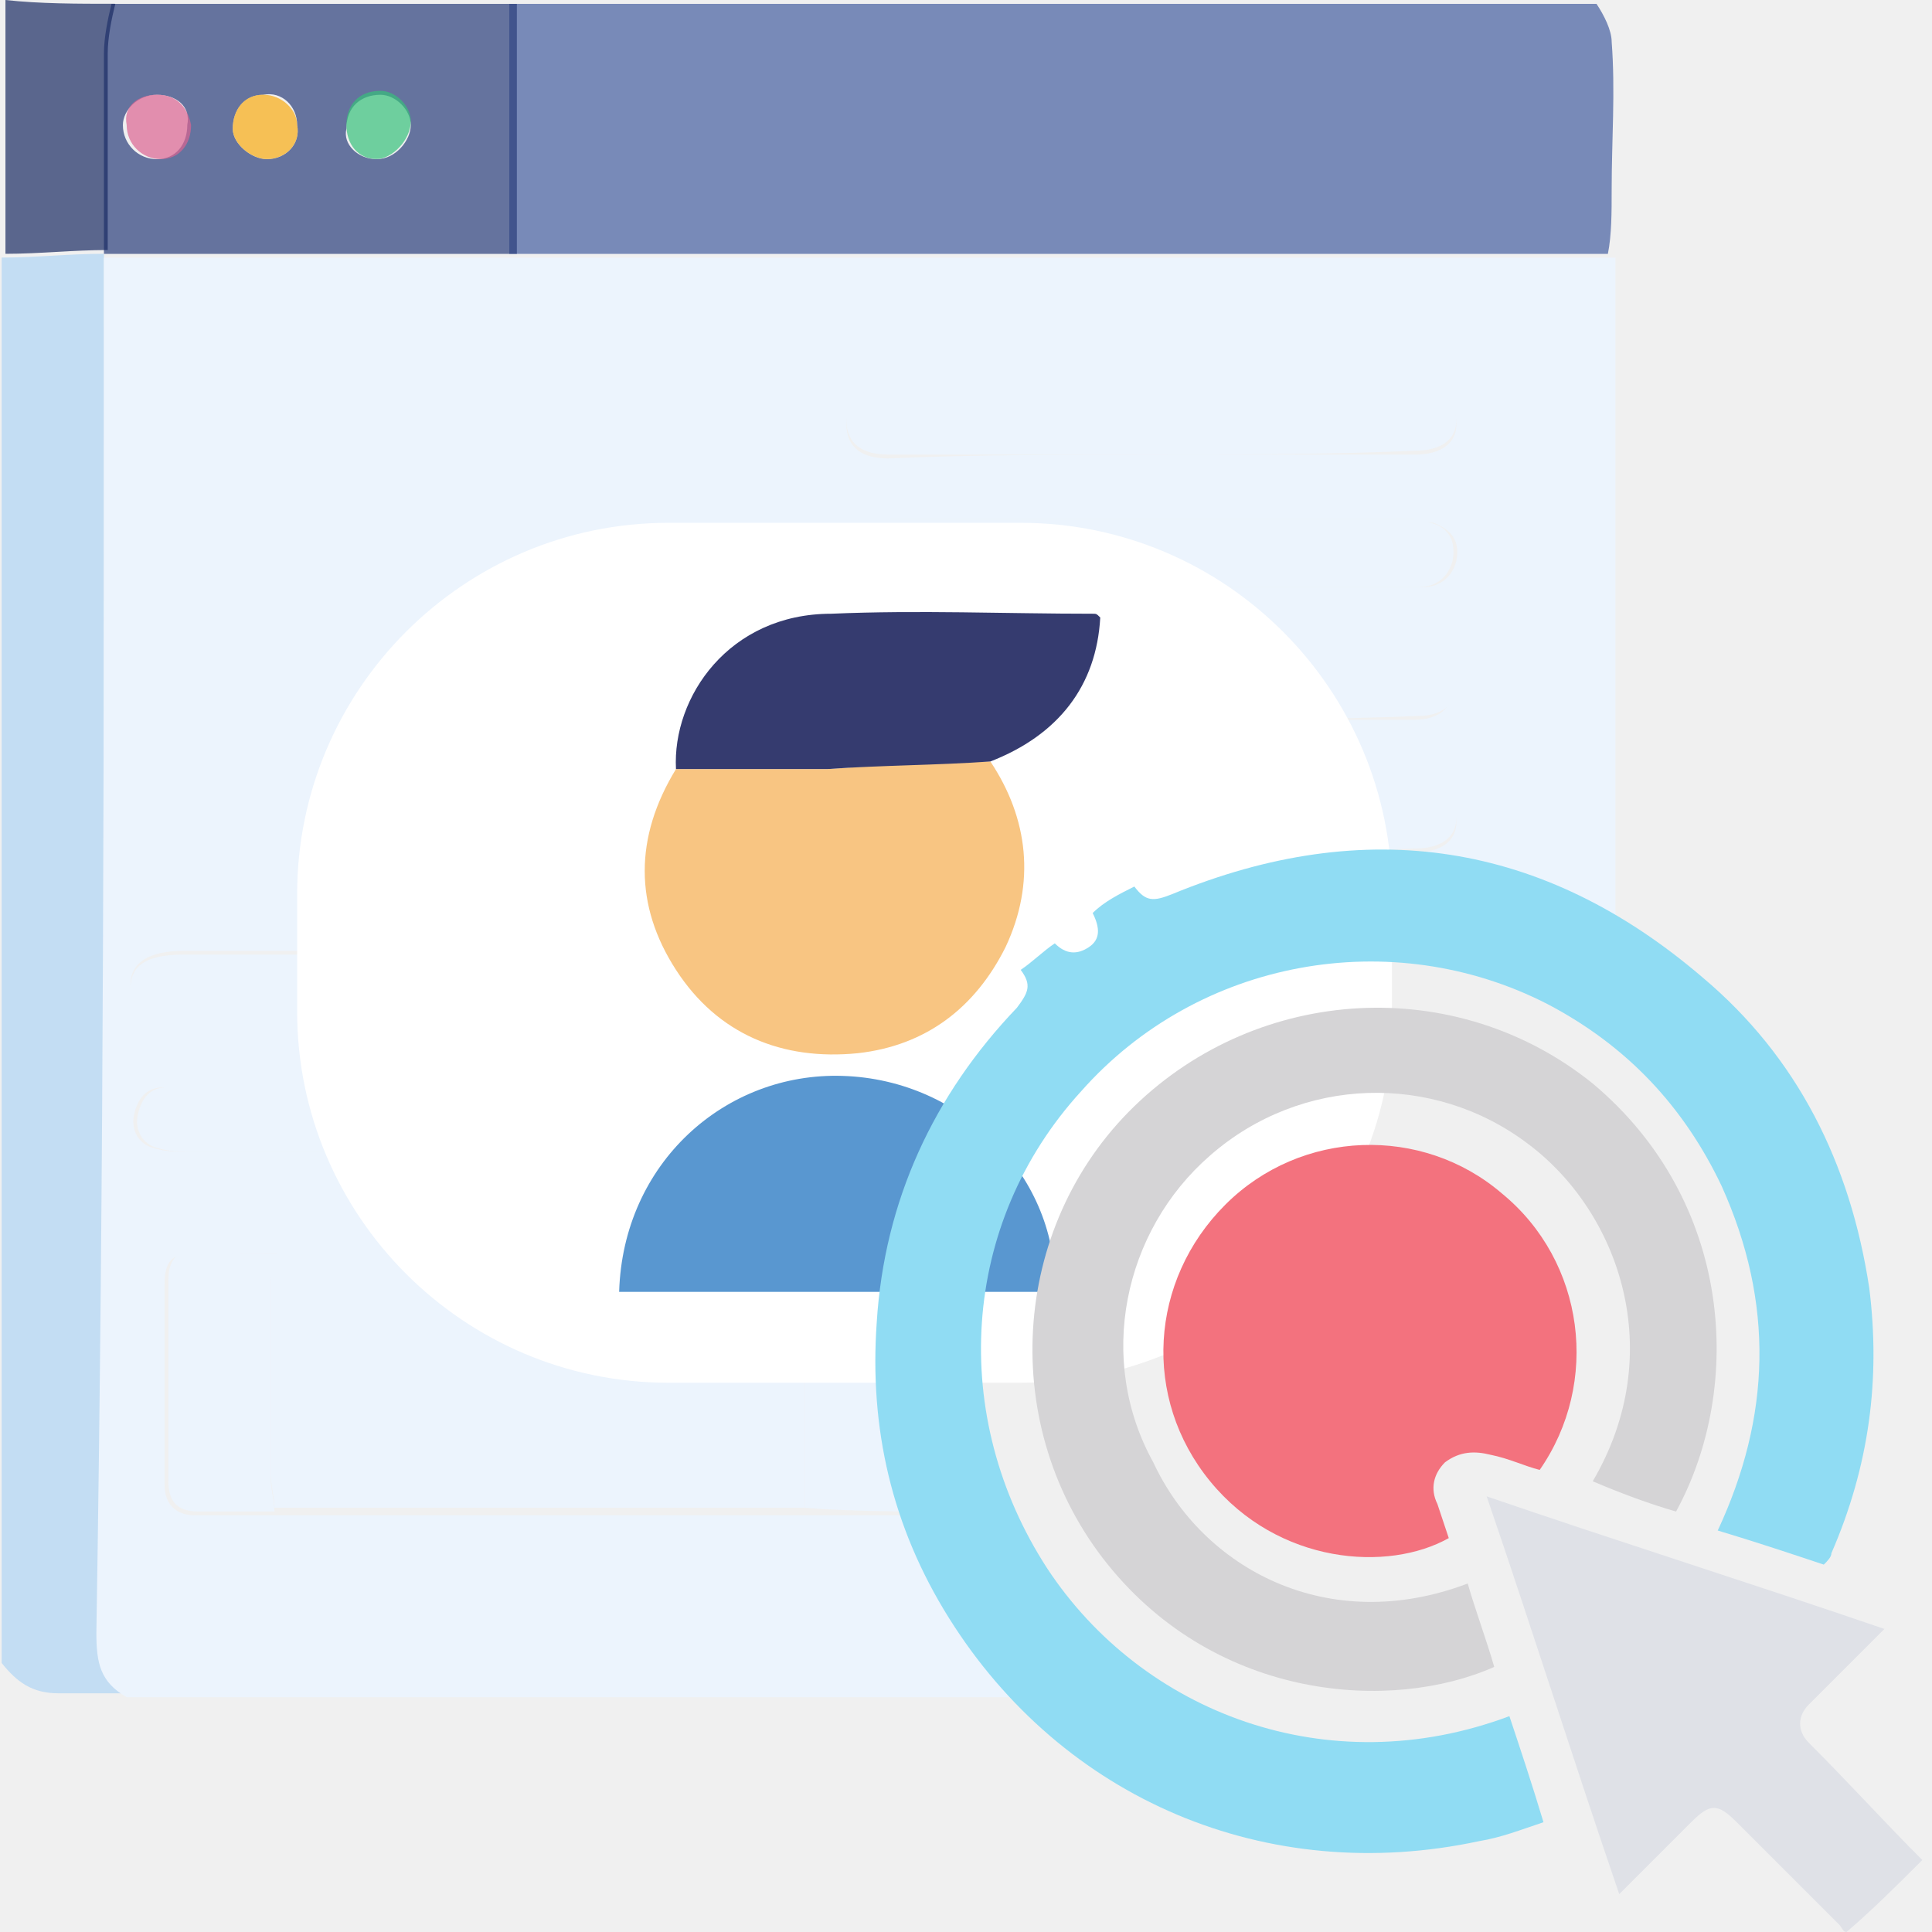
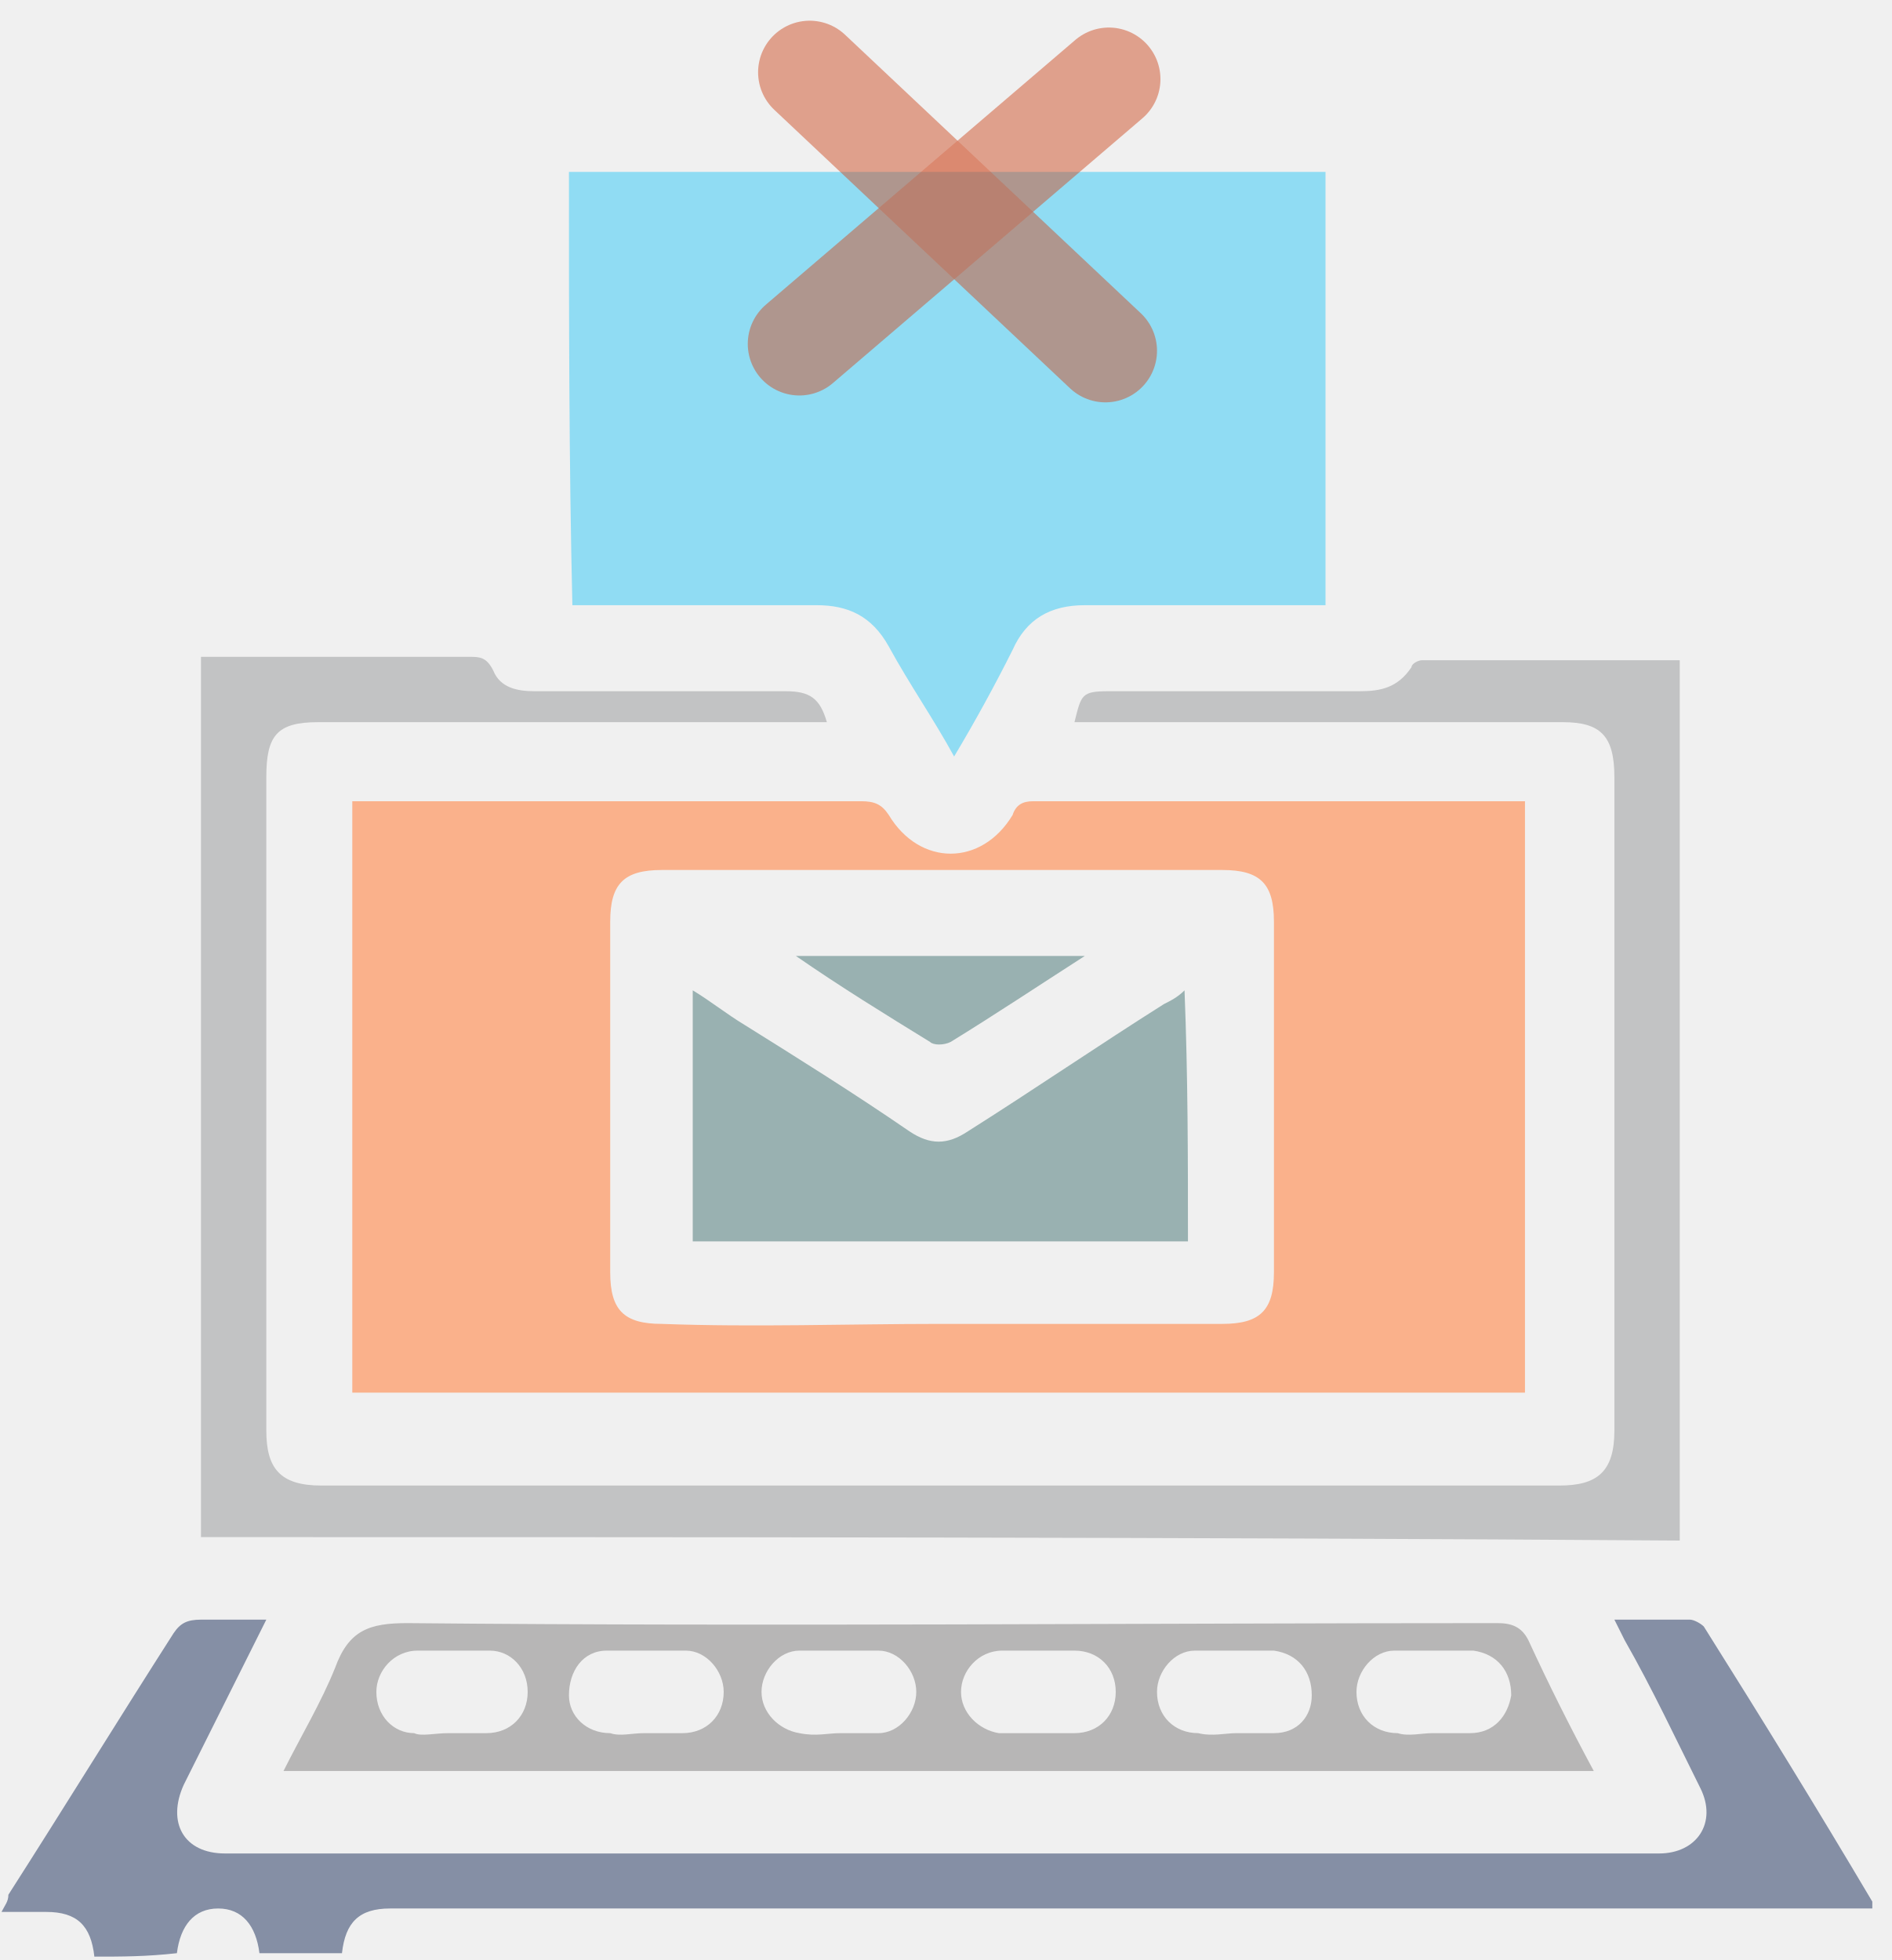
- <svg xmlns="http://www.w3.org/2000/svg" width="51" height="51" viewBox="0 0 51 51" fill="none">
-   <path opacity="0.7" d="M42.144 0.102C42.344 0.402 42.544 0.802 42.544 1.102C42.644 2.402 42.544 3.702 42.544 5.002C42.544 5.602 42.544 6.202 42.444 6.702C33.044 6.702 23.644 6.702 14.244 6.702C13.944 6.702 13.744 6.702 13.444 6.702C13.444 4.502 13.444 2.302 13.444 0.102C23.144 0.102 32.644 0.102 42.144 0.102Z" fill="#455EA0" />
-   <path d="M3.544 44.699C2.844 44.699 2.244 44.699 1.544 44.699C0.844 44.699 0.444 44.399 0.044 43.899C0.044 31.499 0.044 19.199 0.044 6.799C0.944 6.799 1.844 6.699 2.744 6.699V6.799C2.744 18.899 2.744 30.899 2.744 42.999C2.744 43.699 2.944 44.299 3.544 44.699Z" fill="#C3DDF3" />
-   <path opacity="0.7" d="M13.644 0.102C13.644 2.302 13.644 4.502 13.644 6.702C10.844 6.702 8.144 6.702 5.344 6.702C4.444 6.702 3.644 6.702 2.744 6.702V6.602C2.744 4.902 2.744 3.102 2.744 1.402C2.744 1.002 2.844 0.502 2.944 0.102C6.544 0.102 10.144 0.102 13.644 0.102ZM7.044 4.202C7.544 4.202 7.944 3.802 7.844 3.302C7.844 2.802 7.444 2.402 6.944 2.502C6.444 2.502 6.144 2.902 6.144 3.402C6.144 3.802 6.644 4.202 7.044 4.202ZM4.144 2.502C3.644 2.502 3.244 2.902 3.244 3.302C3.244 3.802 3.644 4.202 4.144 4.202C4.644 4.202 4.944 3.802 4.944 3.302C5.044 2.802 4.644 2.502 4.144 2.502ZM9.944 4.202C10.444 4.202 10.844 3.702 10.844 3.302C10.844 2.902 10.444 2.502 10.044 2.502C9.544 2.502 9.144 2.802 9.144 3.402C9.044 3.802 9.444 4.202 9.944 4.202Z" fill="#293D7B" />
-   <path opacity="0.7" d="M3.044 0.1C2.944 0.5 2.844 1 2.844 1.4C2.844 3.1 2.844 4.9 2.844 6.6C1.944 6.6 1.044 6.7 0.144 6.7C0.144 4.5 0.144 2.3 0.144 0C1.044 0.1 2.044 0.1 3.044 0.1Z" fill="#1A2B63" />
-   <path d="M2.744 6.801C3.644 6.801 4.444 6.801 5.344 6.801C8.144 6.801 10.844 6.801 13.644 6.801C13.944 6.801 14.144 6.801 14.444 6.801C23.844 6.801 33.244 6.801 42.644 6.801C42.644 13.301 42.644 19.801 42.644 26.301C41.744 25.901 40.744 25.501 39.744 25.201C37.744 24.601 35.744 24.701 33.744 25.101C33.644 25.101 33.644 25.101 33.544 25.101C23.944 25.101 14.444 25.101 4.844 25.101C3.944 25.101 3.444 25.401 3.444 26.001C3.444 26.601 3.844 26.801 4.844 26.801C13.144 26.801 21.444 26.801 29.844 26.801C29.144 27.401 28.444 28.101 27.744 28.701C27.544 28.701 27.444 28.701 27.244 28.701C19.744 28.701 12.244 28.701 4.744 28.701C4.644 28.701 4.544 28.701 4.344 28.701C3.844 28.701 3.644 29.001 3.544 29.401C3.444 29.801 3.644 30.201 4.044 30.301C4.344 30.401 4.644 30.401 4.944 30.401C12.044 30.401 19.244 30.401 26.344 30.401C25.944 31.301 25.544 32.201 25.144 33.101C23.844 33.101 22.544 33.101 21.144 33.101C16.544 33.101 11.844 33.101 7.244 33.101C6.544 33.101 5.744 33.101 5.044 33.101C4.544 33.101 4.344 33.301 4.344 33.901C4.344 35.701 4.344 37.401 4.344 39.201C4.344 39.701 4.644 40.001 5.144 40.001C5.844 40.001 6.544 40.001 7.144 40.001C11.844 40.001 16.544 40.001 21.144 40.001C22.444 40.001 23.744 40.001 24.944 40.001C25.444 41.801 26.344 43.401 27.544 44.801C27.244 44.801 27.044 44.801 26.744 44.801C20.044 44.801 13.244 44.801 6.544 44.801C6.244 44.801 6.044 44.801 5.744 44.801C4.944 44.801 4.144 44.801 3.344 44.801C2.644 44.401 2.544 43.901 2.544 43.101C2.744 30.901 2.744 18.901 2.744 6.801ZM17.744 21.601C18.344 21.601 18.544 21.401 18.544 20.701C18.544 17.901 14.344 21.601 17.744 21.601ZM30.344 19.001C32.644 19.001 35.044 19.001 37.344 19.001C37.944 19.001 38.344 18.701 38.344 18.201C38.344 17.601 37.944 17.301 37.244 17.301C32.644 17.301 27.944 17.301 23.344 17.301C22.644 17.301 22.244 17.601 22.244 18.201C22.244 18.801 22.644 19.101 23.344 19.101C25.744 19.001 28.044 19.001 30.344 19.001ZM30.344 22.501C32.644 22.501 34.944 22.501 37.344 22.501C38.044 22.501 38.444 22.201 38.444 21.701C38.444 21.101 38.044 20.801 37.344 20.801C32.744 20.801 28.144 20.801 23.444 20.801C22.744 20.801 22.344 21.101 22.344 21.701C22.344 22.301 22.744 22.601 23.444 22.601C25.744 22.501 28.044 22.501 30.344 22.501ZM30.344 12.001C32.644 12.001 34.944 12.001 37.344 12.001C38.044 12.001 38.444 11.701 38.444 11.201C38.444 10.601 38.044 10.301 37.344 10.301C32.744 10.301 28.044 10.301 23.444 10.301C22.744 10.301 22.344 10.601 22.344 11.201C22.344 11.801 22.744 12.101 23.444 12.101C25.744 12.001 28.044 12.001 30.344 12.001ZM30.444 15.501C31.144 15.501 31.944 15.501 32.644 15.501C34.244 15.501 35.944 15.501 37.544 15.501C38.044 15.501 38.344 15.201 38.444 14.801C38.544 14.301 38.344 14.001 37.844 13.801C37.644 13.801 37.444 13.701 37.244 13.701C35.344 13.701 33.444 13.701 31.544 13.701C28.944 13.701 26.244 13.701 23.644 13.701C22.944 13.701 22.544 14.001 22.544 14.601C22.544 15.201 22.944 15.501 23.644 15.501C25.844 15.501 28.144 15.501 30.444 15.501Z" fill="#ECF4FD" />
-   <path opacity="0.7" d="M7.044 4.2C6.644 4.2 6.144 3.8 6.144 3.4C6.144 2.9 6.444 2.5 6.944 2.5C7.444 2.5 7.844 2.9 7.844 3.3C7.944 3.8 7.544 4.2 7.044 4.2Z" fill="#F8AB13" />
-   <path opacity="0.7" d="M4.144 2.5C4.644 2.5 4.944 2.8 5.044 3.3C5.044 3.8 4.744 4.2 4.244 4.2C3.744 4.2 3.344 3.8 3.344 3.3C3.244 2.8 3.644 2.5 4.144 2.5Z" fill="#DC6492" />
-   <path opacity="0.7" d="M9.944 4.198C9.444 4.198 9.144 3.798 9.144 3.298C9.144 2.798 9.444 2.398 10.044 2.398C10.444 2.398 10.844 2.798 10.844 3.198C10.844 3.698 10.344 4.198 9.944 4.198Z" fill="#36C07A" />
-   <path d="M21.244 39.8C16.544 39.8 11.844 39.8 7.244 39.8C7.244 39.5 7.144 39.2 7.144 38.9C7.144 37.2 7.144 35.5 7.144 33.8C7.144 33.5 7.244 33.3 7.344 33C11.944 33 16.644 33 21.244 33C21.244 35.4 21.244 37.6 21.244 39.8Z" fill="#ECF4FD" />
-   <path d="M33.744 25.099C32.444 25.699 31.144 26.299 29.844 26.899C21.544 26.899 13.244 26.899 4.844 26.899C3.944 26.899 3.444 26.599 3.444 26.099C3.444 25.499 3.844 25.199 4.844 25.199C14.444 25.199 23.944 25.199 33.544 25.199C33.644 24.999 33.744 25.099 33.744 25.099Z" fill="#ECF4FD" />
-   <path d="M27.744 28.699C27.344 29.299 26.844 29.899 26.444 30.399C19.344 30.399 12.144 30.399 5.044 30.399C4.744 30.399 4.444 30.399 4.144 30.299C3.744 30.199 3.544 29.799 3.644 29.399C3.744 28.999 3.944 28.699 4.444 28.699C4.544 28.699 4.644 28.699 4.844 28.699C12.344 28.699 19.844 28.699 27.344 28.699C27.344 28.699 27.544 28.699 27.744 28.699Z" fill="#ECF4FD" />
-   <path d="M30.344 18.999C28.044 18.999 25.744 18.999 23.444 18.999C22.744 18.999 22.344 18.699 22.344 18.099C22.344 17.499 22.744 17.199 23.444 17.199C28.044 17.199 32.744 17.199 37.344 17.199C38.044 17.199 38.444 17.499 38.444 18.099C38.444 18.599 38.044 18.899 37.444 18.899C35.044 18.999 32.744 18.999 30.344 18.999Z" fill="#ECF4FD" />
-   <path d="M30.344 22.499C28.044 22.499 25.744 22.499 23.444 22.499C22.744 22.499 22.344 22.199 22.344 21.599C22.344 20.999 22.744 20.699 23.444 20.699C28.044 20.699 32.644 20.699 37.344 20.699C38.044 20.699 38.444 20.999 38.444 21.599C38.444 22.099 38.044 22.399 37.344 22.399C35.044 22.499 32.644 22.499 30.344 22.499Z" fill="#ECF4FD" />
-   <path d="M30.344 11.999C28.044 11.999 25.744 11.999 23.444 11.999C22.744 11.999 22.344 11.699 22.344 11.099C22.344 10.599 22.744 10.199 23.444 10.199C28.044 10.199 32.744 10.199 37.344 10.199C38.044 10.199 38.444 10.599 38.444 11.099C38.444 11.599 38.044 11.899 37.344 11.899C35.044 11.999 32.744 11.999 30.344 11.999Z" fill="#ECF4FD" />
-   <path d="M30.444 15.499C28.144 15.499 25.844 15.499 23.544 15.499C22.844 15.499 22.444 15.199 22.444 14.599C22.444 13.999 22.844 13.699 23.544 13.699C26.144 13.699 28.844 13.699 31.444 13.699C33.344 13.699 35.244 13.699 37.144 13.699C37.344 13.699 37.544 13.699 37.744 13.799C38.244 13.899 38.444 14.299 38.344 14.799C38.244 15.199 37.944 15.499 37.444 15.499C35.844 15.499 34.144 15.499 32.544 15.499C31.944 15.499 31.144 15.499 30.444 15.499Z" fill="#ECF4FD" />
-   <path d="M21.244 39.802C21.244 37.602 21.244 35.302 21.244 33.102C22.544 33.102 23.844 33.102 25.244 33.102C24.644 35.402 24.544 37.602 25.144 39.902C23.844 39.902 22.544 39.902 21.244 39.802Z" fill="#ECF4FD" />
-   <path d="M7.344 33.1C7.244 33.4 7.144 33.6 7.144 33.9C7.144 35.6 7.144 37.3 7.144 39C7.144 39.3 7.244 39.6 7.244 39.9C6.544 39.9 5.844 39.9 5.244 39.9C4.744 39.9 4.444 39.7 4.444 39.1C4.444 37.3 4.444 35.6 4.444 33.8C4.444 33.3 4.644 33 5.144 33C5.844 33.1 6.544 33.1 7.344 33.1Z" fill="#ECF4FD" />
-   <path d="M26.944 36.501H17.644C12.244 36.501 7.844 32.101 7.844 26.701V23.601C7.844 18.201 12.244 13.801 17.644 13.801H26.944C32.344 13.801 36.744 18.201 36.744 23.601V26.701C36.844 32.101 32.444 36.501 26.944 36.501Z" fill="white" />
-   <path d="M26.144 20.102C27.144 21.602 27.344 23.302 26.544 25.002C25.744 26.602 24.444 27.602 22.644 27.802C20.644 28.002 18.944 27.302 17.844 25.602C16.744 23.902 16.744 22.102 17.844 20.302C19.144 20.302 20.544 20.302 21.844 20.302C23.244 20.202 24.744 20.102 26.144 20.102Z" fill="#F8C582" />
-   <path d="M16.344 34.102C16.444 30.701 19.144 28.301 22.244 28.401C25.444 28.501 27.944 31.102 27.844 34.102C23.944 34.102 20.144 34.102 16.344 34.102Z" fill="#5997D0" />
-   <path d="M26.144 20.101C24.744 20.201 23.244 20.201 21.844 20.301C20.544 20.301 19.144 20.301 17.844 20.301C17.744 18.401 19.244 16.201 21.944 16.201C24.244 16.101 26.544 16.201 28.844 16.201C28.944 16.201 28.944 16.201 29.044 16.301C28.944 18.101 27.944 19.401 26.144 20.101Z" fill="#353B6F" />
-   <path d="M29.944 23.402C30.244 23.802 30.444 23.802 30.944 23.602C36.044 21.502 40.744 22.202 44.944 25.802C47.444 27.902 48.844 30.702 49.344 34.002C49.644 36.402 49.344 38.702 48.344 41.002C48.344 41.102 48.244 41.202 48.144 41.302C47.244 41.002 46.344 40.702 45.344 40.402C46.744 37.402 46.844 34.402 45.444 31.302C44.444 29.202 42.944 27.602 40.844 26.502C36.744 24.402 31.644 25.302 28.544 28.802C25.344 32.302 25.044 37.402 27.644 41.402C30.144 45.202 35.044 47.102 39.844 45.302C40.144 46.202 40.444 47.102 40.744 48.102C40.144 48.302 39.644 48.502 39.044 48.602C33.444 49.802 28.044 47.502 25.044 42.702C23.544 40.302 22.944 37.702 23.144 34.902C23.344 31.702 24.644 28.902 26.844 26.602C27.144 26.202 27.244 26.002 26.944 25.602C27.244 25.402 27.544 25.102 27.844 24.902C28.144 25.202 28.444 25.202 28.744 25.002C29.044 24.802 29.044 24.502 28.844 24.102C29.144 23.802 29.544 23.602 29.944 23.402Z" fill="#90DCF3" />
-   <path d="M38.744 41.801C38.944 42.502 39.244 43.301 39.444 44.002C36.744 45.202 32.144 44.901 29.244 41.301C26.344 37.702 26.644 32.401 29.944 29.201C33.244 26.002 38.444 25.701 42.044 28.602C45.744 31.701 46.044 36.602 44.244 39.901C43.544 39.702 42.744 39.401 42.044 39.102C44.044 35.702 42.744 32.002 40.344 30.201C37.844 28.302 34.344 28.401 31.944 30.502C29.644 32.502 28.944 35.901 30.444 38.602C31.744 41.401 35.044 43.202 38.744 41.801Z" fill="#D5D4D6" />
-   <path d="M40.644 38.802C40.244 38.702 39.844 38.502 39.344 38.402C38.944 38.302 38.544 38.302 38.144 38.602C37.844 38.902 37.744 39.302 37.944 39.702C38.044 40.002 38.144 40.302 38.244 40.602C36.644 41.502 33.744 41.302 31.944 39.102C30.144 36.902 30.344 33.802 32.344 31.802C34.344 29.802 37.544 29.702 39.644 31.502C41.844 33.302 42.244 36.502 40.644 38.802Z" fill="#F3727E" />
-   <path d="M50.744 49.1C50.044 49.8 49.444 50.4 48.744 51C48.644 51 48.644 50.9 48.544 50.8C47.644 49.9 46.744 49 45.844 48.1C45.344 47.6 45.144 47.6 44.644 48.1C44.044 48.7 43.344 49.4 42.744 50C41.544 46.5 40.444 43 39.244 39.5C42.744 40.7 46.244 41.8 49.744 43C49.244 43.5 48.744 44 48.344 44.4C48.144 44.6 47.944 44.8 47.744 45C47.444 45.3 47.444 45.7 47.744 46C48.844 47.1 49.744 48.1 50.744 49.1Z" fill="#DFE1E7" />
+ <svg xmlns="http://www.w3.org/2000/svg" width="55" height="57" viewBox="0 0 55 57" fill="none">
+   <path d="M2.744 56.902C2.644 56.002 2.244 55.602 1.344 55.602C0.944 55.602 0.544 55.602 0.044 55.602C0.144 55.402 0.244 55.302 0.244 55.102C1.844 52.602 3.444 50.002 5.044 47.502C5.244 47.202 5.444 47.102 5.844 47.102C6.444 47.102 7.044 47.102 7.744 47.102C7.544 47.502 7.344 47.902 7.144 48.302C6.544 49.502 5.944 50.702 5.344 51.902C4.844 53.002 5.344 53.902 6.544 53.902C7.144 53.902 7.744 53.902 8.244 53.902C21.344 53.902 34.544 53.902 47.644 53.902C47.844 53.902 48.044 53.902 48.244 53.902C49.344 53.902 49.944 53.002 49.444 52.002C48.745 50.602 48.044 49.102 47.244 47.702C47.144 47.502 47.044 47.302 46.944 47.102C47.745 47.102 48.444 47.102 49.144 47.102C49.244 47.102 49.444 47.202 49.544 47.302C51.244 50.002 52.844 52.602 54.444 55.302C54.444 55.302 54.444 55.402 54.444 55.502C54.245 55.502 53.944 55.502 53.744 55.502C39.844 55.502 25.844 55.502 11.944 55.502C11.744 55.502 11.544 55.502 11.344 55.502C10.444 55.502 10.044 55.902 9.944 56.802C9.144 56.802 8.344 56.802 7.544 56.802C7.444 56.002 7.044 55.502 6.344 55.502C5.644 55.502 5.244 56.002 5.144 56.802C4.244 56.902 3.544 56.902 2.744 56.902Z" fill="#858FA5" />
+   <path d="M10.244 40.501C10.244 34.701 10.244 29.001 10.244 23.301C10.444 23.301 10.644 23.301 10.744 23.301C15.544 23.301 20.244 23.301 25.044 23.301C25.444 23.301 25.644 23.401 25.844 23.701C26.744 25.201 28.544 25.201 29.445 23.701C29.544 23.401 29.744 23.301 30.044 23.301C34.744 23.301 39.444 23.301 44.044 23.301C44.144 23.301 44.244 23.301 44.344 23.301C44.344 29.001 44.344 34.701 44.344 40.501C33.044 40.501 21.644 40.501 10.244 40.501ZM27.344 38.501C30.044 38.501 32.744 38.501 35.544 38.501C36.644 38.501 37.044 38.101 37.044 37.001C37.044 33.601 37.044 30.201 37.044 26.801C37.044 25.701 36.644 25.301 35.544 25.301C30.144 25.301 24.744 25.301 19.244 25.301C18.144 25.301 17.744 25.701 17.744 26.801C17.744 30.201 17.744 33.601 17.744 37.001C17.744 38.101 18.144 38.501 19.244 38.501C21.944 38.601 24.644 38.501 27.344 38.501Z" fill="#FAB18B" />
+   <path d="M16.544 5C23.944 5 31.244 5 38.544 5C38.544 9.2 38.544 13.4 38.544 17.6C37.744 17.6 36.944 17.6 36.244 17.6C34.644 17.6 33.044 17.6 31.544 17.6C30.544 17.6 29.845 18 29.445 18.9C28.945 19.9 28.344 21 27.744 22C27.144 20.9 26.444 19.9 25.844 18.8C25.344 17.9 24.644 17.6 23.744 17.6C21.644 17.6 19.444 17.6 17.344 17.6C17.144 17.6 16.944 17.6 16.644 17.6C16.544 13.4 16.544 9.2 16.544 5Z" fill="#90DCF3" />
+   <path d="M5.844 44.702C5.844 36.202 5.844 27.702 5.844 19.102C6.044 19.102 6.144 19.102 6.344 19.102C8.744 19.102 11.144 19.102 13.644 19.102C13.944 19.102 14.144 19.102 14.344 19.502C14.544 20.002 15.044 20.102 15.544 20.102C17.944 20.102 20.444 20.102 22.844 20.102C23.544 20.102 23.844 20.302 24.044 21.002C23.844 21.002 23.644 21.002 23.444 21.002C18.744 21.002 14.044 21.002 9.244 21.002C8.044 21.002 7.744 21.402 7.744 22.602C7.744 28.902 7.744 35.202 7.744 41.602C7.744 42.702 8.144 43.202 9.344 43.202C21.344 43.202 33.344 43.202 45.344 43.202C46.444 43.202 46.944 42.802 46.944 41.602C46.944 35.302 46.944 29.002 46.944 22.602C46.944 21.402 46.544 21.002 45.444 21.002C40.744 21.002 35.944 21.002 31.244 21.002C31.444 20.202 31.444 20.102 32.244 20.102C34.644 20.102 37.144 20.102 39.544 20.102C40.144 20.102 40.644 20.002 41.044 19.402C41.044 19.302 41.244 19.201 41.344 19.201C43.844 19.201 46.344 19.201 48.844 19.201C48.844 27.802 48.844 36.302 48.844 44.802C34.544 44.702 20.244 44.702 5.844 44.702Z" fill="#C2C3C4" />
+   <path d="M8.244 51.503C8.744 50.503 9.344 49.503 9.744 48.503C10.144 47.403 10.744 47.203 11.844 47.203C22.444 47.303 33.044 47.203 43.544 47.203C43.944 47.203 44.245 47.303 44.444 47.703C45.044 49.003 45.644 50.203 46.344 51.503C33.644 51.503 21.044 51.503 8.244 51.503ZM13.044 50.403C13.444 50.403 13.744 50.403 14.144 50.403C14.844 50.403 15.344 49.903 15.344 49.203C15.344 48.503 14.844 48.003 14.244 48.003C13.544 48.003 12.844 48.003 12.144 48.003C11.444 48.003 10.944 48.603 10.944 49.203C10.944 49.903 11.444 50.403 12.044 50.403C12.244 50.503 12.644 50.403 13.044 50.403ZM41.644 50.403C42.044 50.403 42.344 50.403 42.744 50.403C43.444 50.403 43.844 49.903 43.944 49.303C43.944 48.603 43.544 48.103 42.844 48.003C42.044 48.003 41.344 48.003 40.544 48.003C39.944 48.003 39.444 48.603 39.444 49.203C39.444 49.903 39.944 50.403 40.644 50.403C40.944 50.503 41.344 50.403 41.644 50.403ZM35.944 50.403C36.344 50.403 36.644 50.403 37.044 50.403C37.744 50.403 38.144 49.903 38.144 49.303C38.144 48.603 37.744 48.103 37.044 48.003C36.244 48.003 35.544 48.003 34.744 48.003C34.144 48.003 33.644 48.603 33.644 49.203C33.644 49.903 34.144 50.403 34.844 50.403C35.244 50.503 35.645 50.403 35.944 50.403ZM18.744 50.403C19.144 50.403 19.444 50.403 19.844 50.403C20.544 50.403 21.044 49.903 21.044 49.203C21.044 48.603 20.544 48.003 19.944 48.003C19.144 48.003 18.444 48.003 17.644 48.003C16.944 48.003 16.544 48.603 16.544 49.303C16.544 49.903 17.044 50.403 17.744 50.403C18.044 50.503 18.344 50.403 18.744 50.403ZM24.445 50.403C24.845 50.403 25.244 50.403 25.544 50.403C26.144 50.403 26.644 49.803 26.644 49.203C26.644 48.603 26.144 48.003 25.544 48.003C24.744 48.003 24.044 48.003 23.244 48.003C22.644 48.003 22.144 48.603 22.144 49.203C22.144 49.803 22.644 50.303 23.244 50.403C23.744 50.503 24.044 50.403 24.445 50.403ZM30.244 48.003C29.844 48.003 29.444 48.003 29.144 48.003C28.444 48.003 27.945 48.603 27.945 49.203C27.945 49.803 28.444 50.303 29.044 50.403C29.744 50.403 30.444 50.403 31.244 50.403C31.944 50.403 32.444 49.903 32.444 49.203C32.444 48.503 31.944 48.003 31.244 48.003C30.944 48.003 30.644 48.003 30.244 48.003Z" fill="#B7B6B6" />
+   <path d="M34.544 36.101C29.744 36.101 24.944 36.101 20.144 36.101C20.144 33.701 20.144 31.201 20.144 28.801C20.644 29.101 21.144 29.501 21.644 29.801C23.244 30.801 24.845 31.801 26.445 32.901C27.044 33.301 27.544 33.301 28.144 32.901C30.044 31.701 31.944 30.401 33.844 29.201C34.044 29.101 34.245 29.001 34.444 28.801C34.544 31.301 34.544 33.701 34.544 36.101Z" fill="#99B1B1" />
+   <path d="M31.544 27.801C30.144 28.701 28.944 29.501 27.644 30.301C27.444 30.401 27.144 30.401 27.044 30.301C25.744 29.501 24.444 28.701 23.144 27.801C25.944 27.801 28.744 27.801 31.544 27.801Z" fill="#99B1B1" />
+   <g opacity="0.7">
+     <path opacity="0.7" d="M23.544 2.102L32.144 10.201" stroke="#CF4E27" stroke-width="3" stroke-miterlimit="10" stroke-linecap="round" />
+     <path opacity="0.7" d="M32.244 2.301L23.244 10.001" stroke="#CF4E27" stroke-width="3" stroke-miterlimit="10" stroke-linecap="round" />
+   </g>
</svg>
